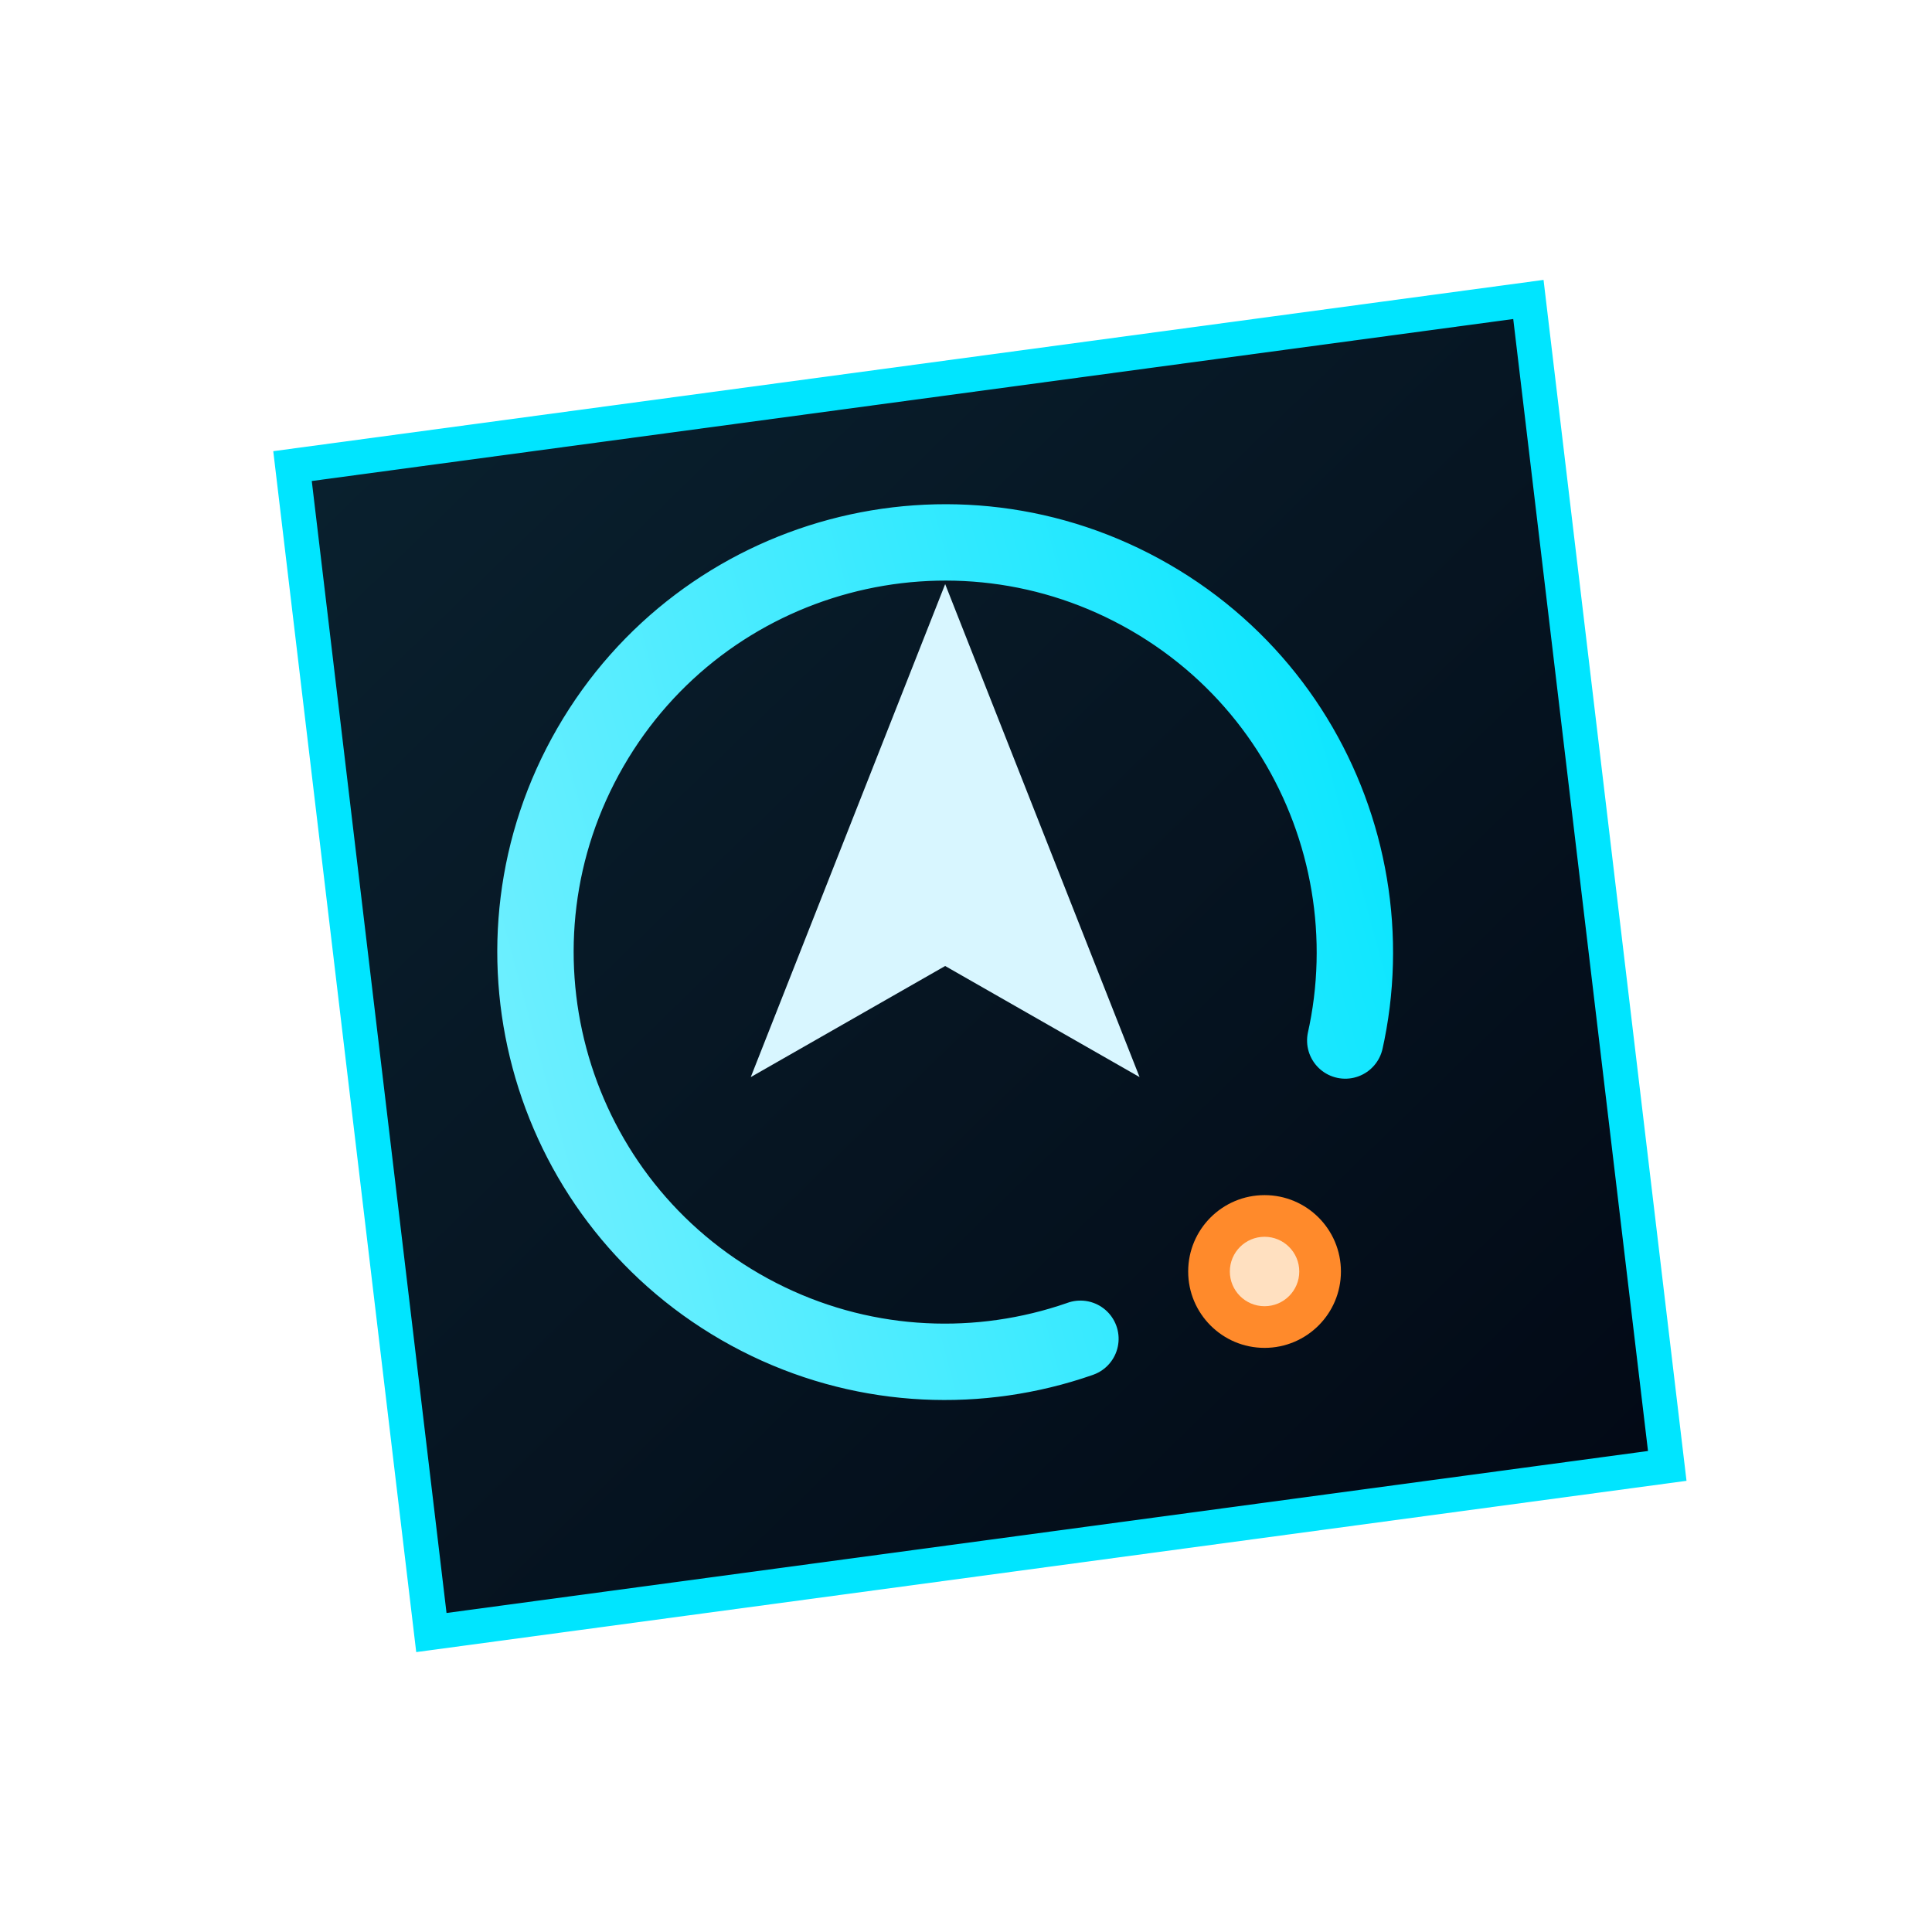
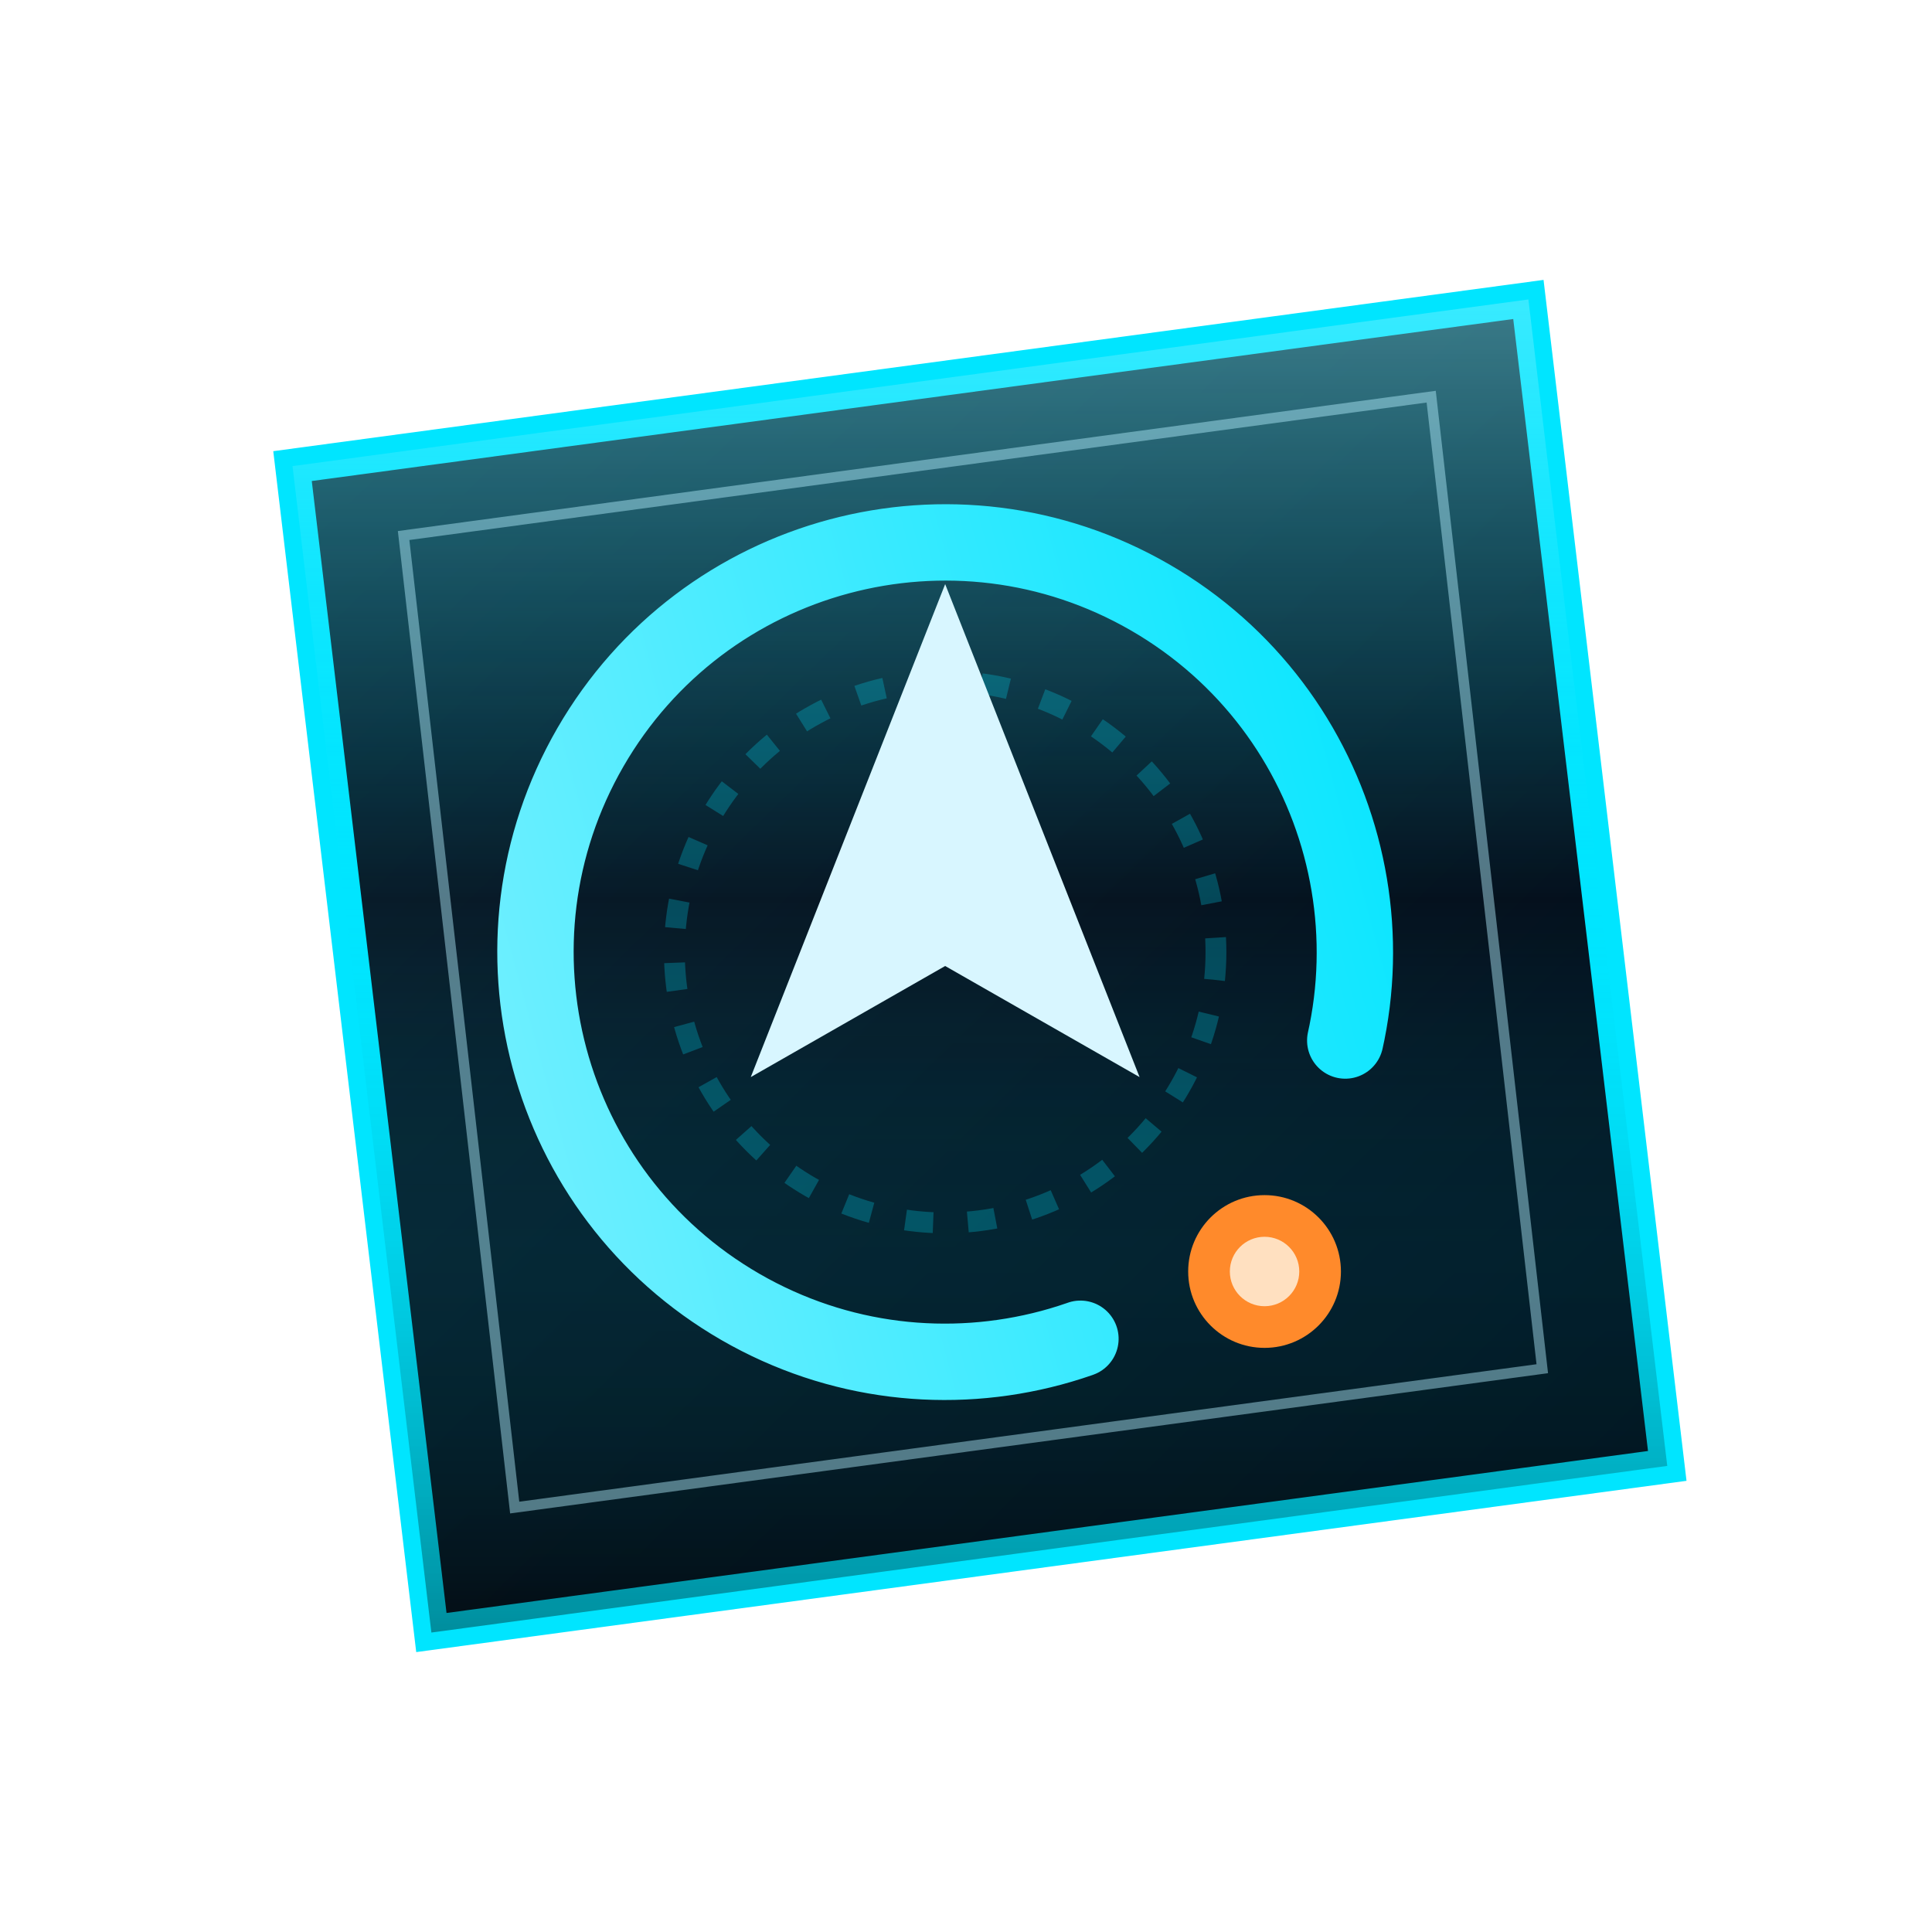
<svg xmlns="http://www.w3.org/2000/svg" viewBox="0 0 512 512" width="512" height="512" role="img" aria-label="OmnishPilot">
  <defs>
    <linearGradient id="hull" x1="0%" y1="0%" x2="100%" y2="100%">
      <stop offset="0%" stop-color="#0a2230" />
      <stop offset="100%" stop-color="#020814" />
    </linearGradient>
    <linearGradient id="ring" x1="0%" y1="0%" x2="100%" y2="100%">
      <stop offset="0%" stop-color="#00e5ff" />
      <stop offset="100%" stop-color="#7af0ff" />
    </linearGradient>
+     <linearGradient id="bevel" x1="0%" y1="0%" x2="0%" y2="100%">
+       <stop offset="0%" stop-color="#7af0ff" stop-opacity="0.55" />
+       <stop offset="45%" stop-color="#00e5ff" stop-opacity="0" />
+       <stop offset="100%" stop-color="#000" stop-opacity="0.45" />
+     </linearGradient>
  </defs>
  <g transform="translate(256 256) scale(0.92) translate(-6 -4)">
    <path fill="url(#hull)" stroke="#00e5ff" stroke-width="10" d="M-188 -140 L168 -188 L208 148 L-148 196 Z" />
+     <path fill="url(#bevel)" stroke="none" d="M-188 -140 L168 -188 L208 148 L-148 196 Z" opacity="0.85" />
+     <path fill="none" stroke="rgba(180,240,255,0.45)" stroke-width="3" d="M-156 -120 L140 -160 L172 120 L-124 160 Z" />
    <circle r="118" fill="none" stroke="url(#ring)" stroke-width="22" stroke-linecap="round" stroke-dasharray="520 120" transform="rotate(120)" />
+     <circle r="78" fill="none" stroke="rgba(0,229,255,0.25)" stroke-width="6" stroke-dasharray="8 10" />
    <path d="M0 -106 L56 36 L0 4 L-56 36 Z" fill="#d8f6ff" />
    <circle cx="92" cy="92" r="22" fill="#ff8a2b" />
    <circle cx="92" cy="92" r="10" fill="#ffe0c0" />
  </g>
</svg>
